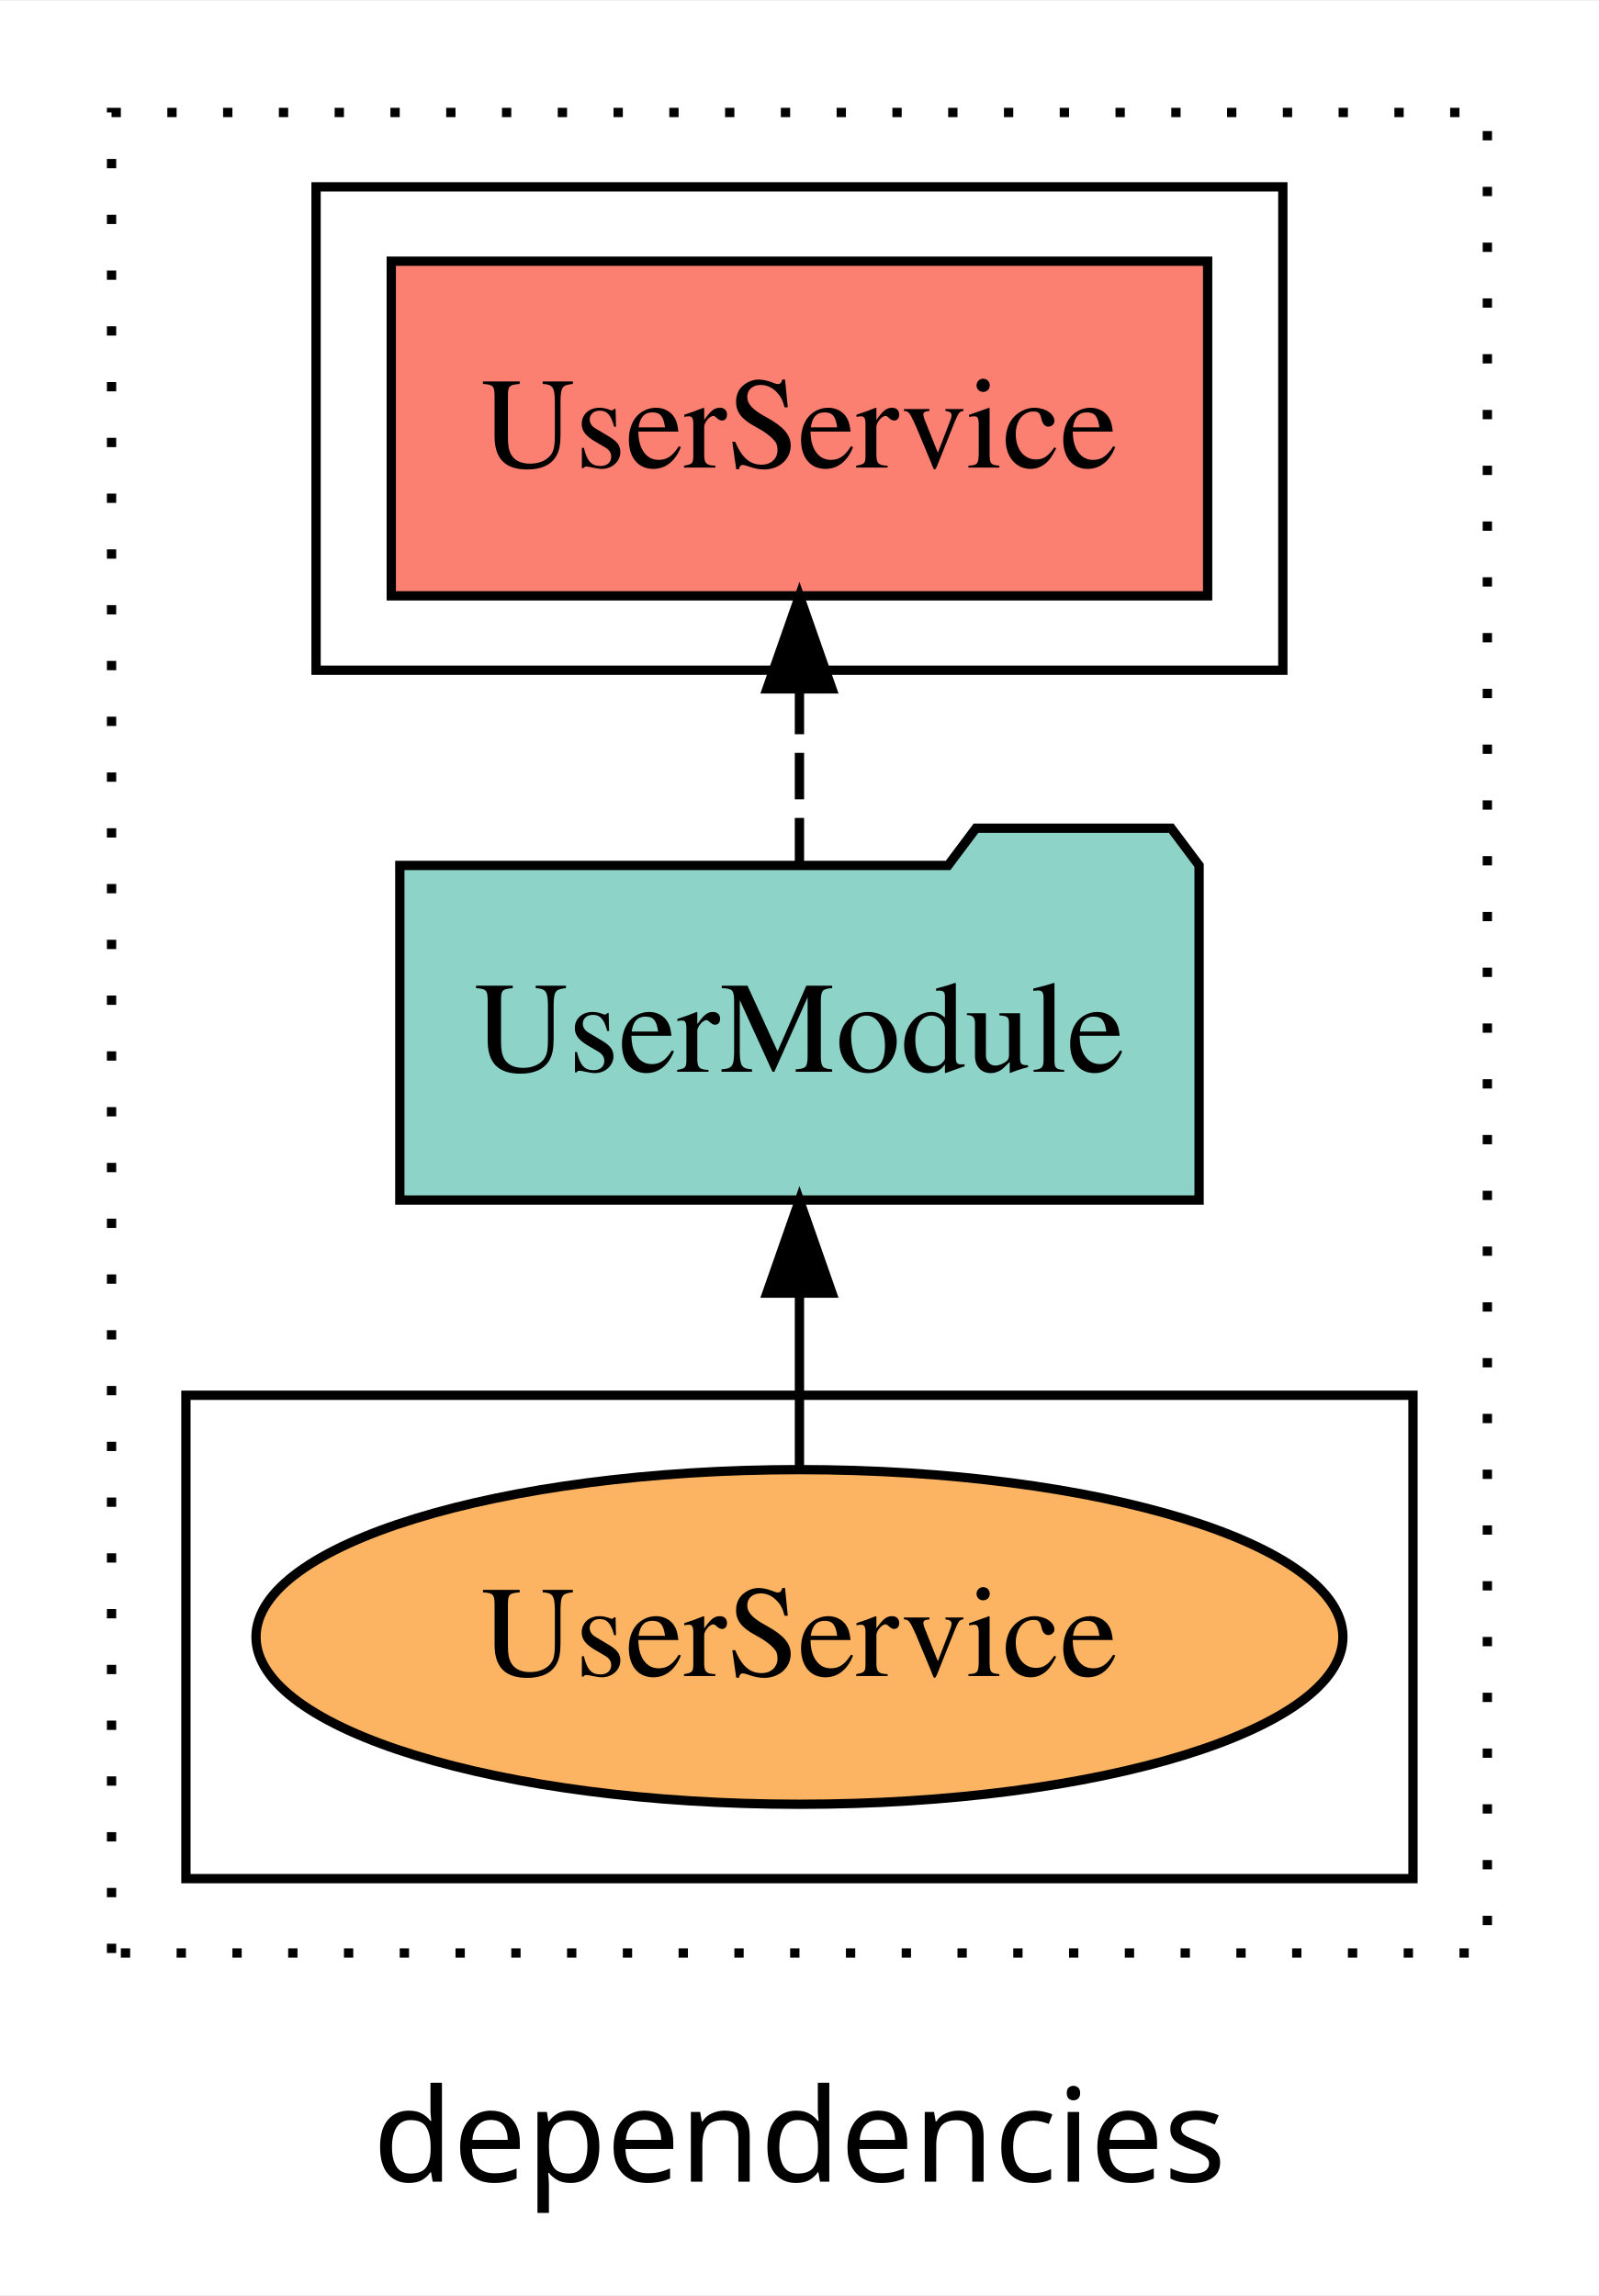
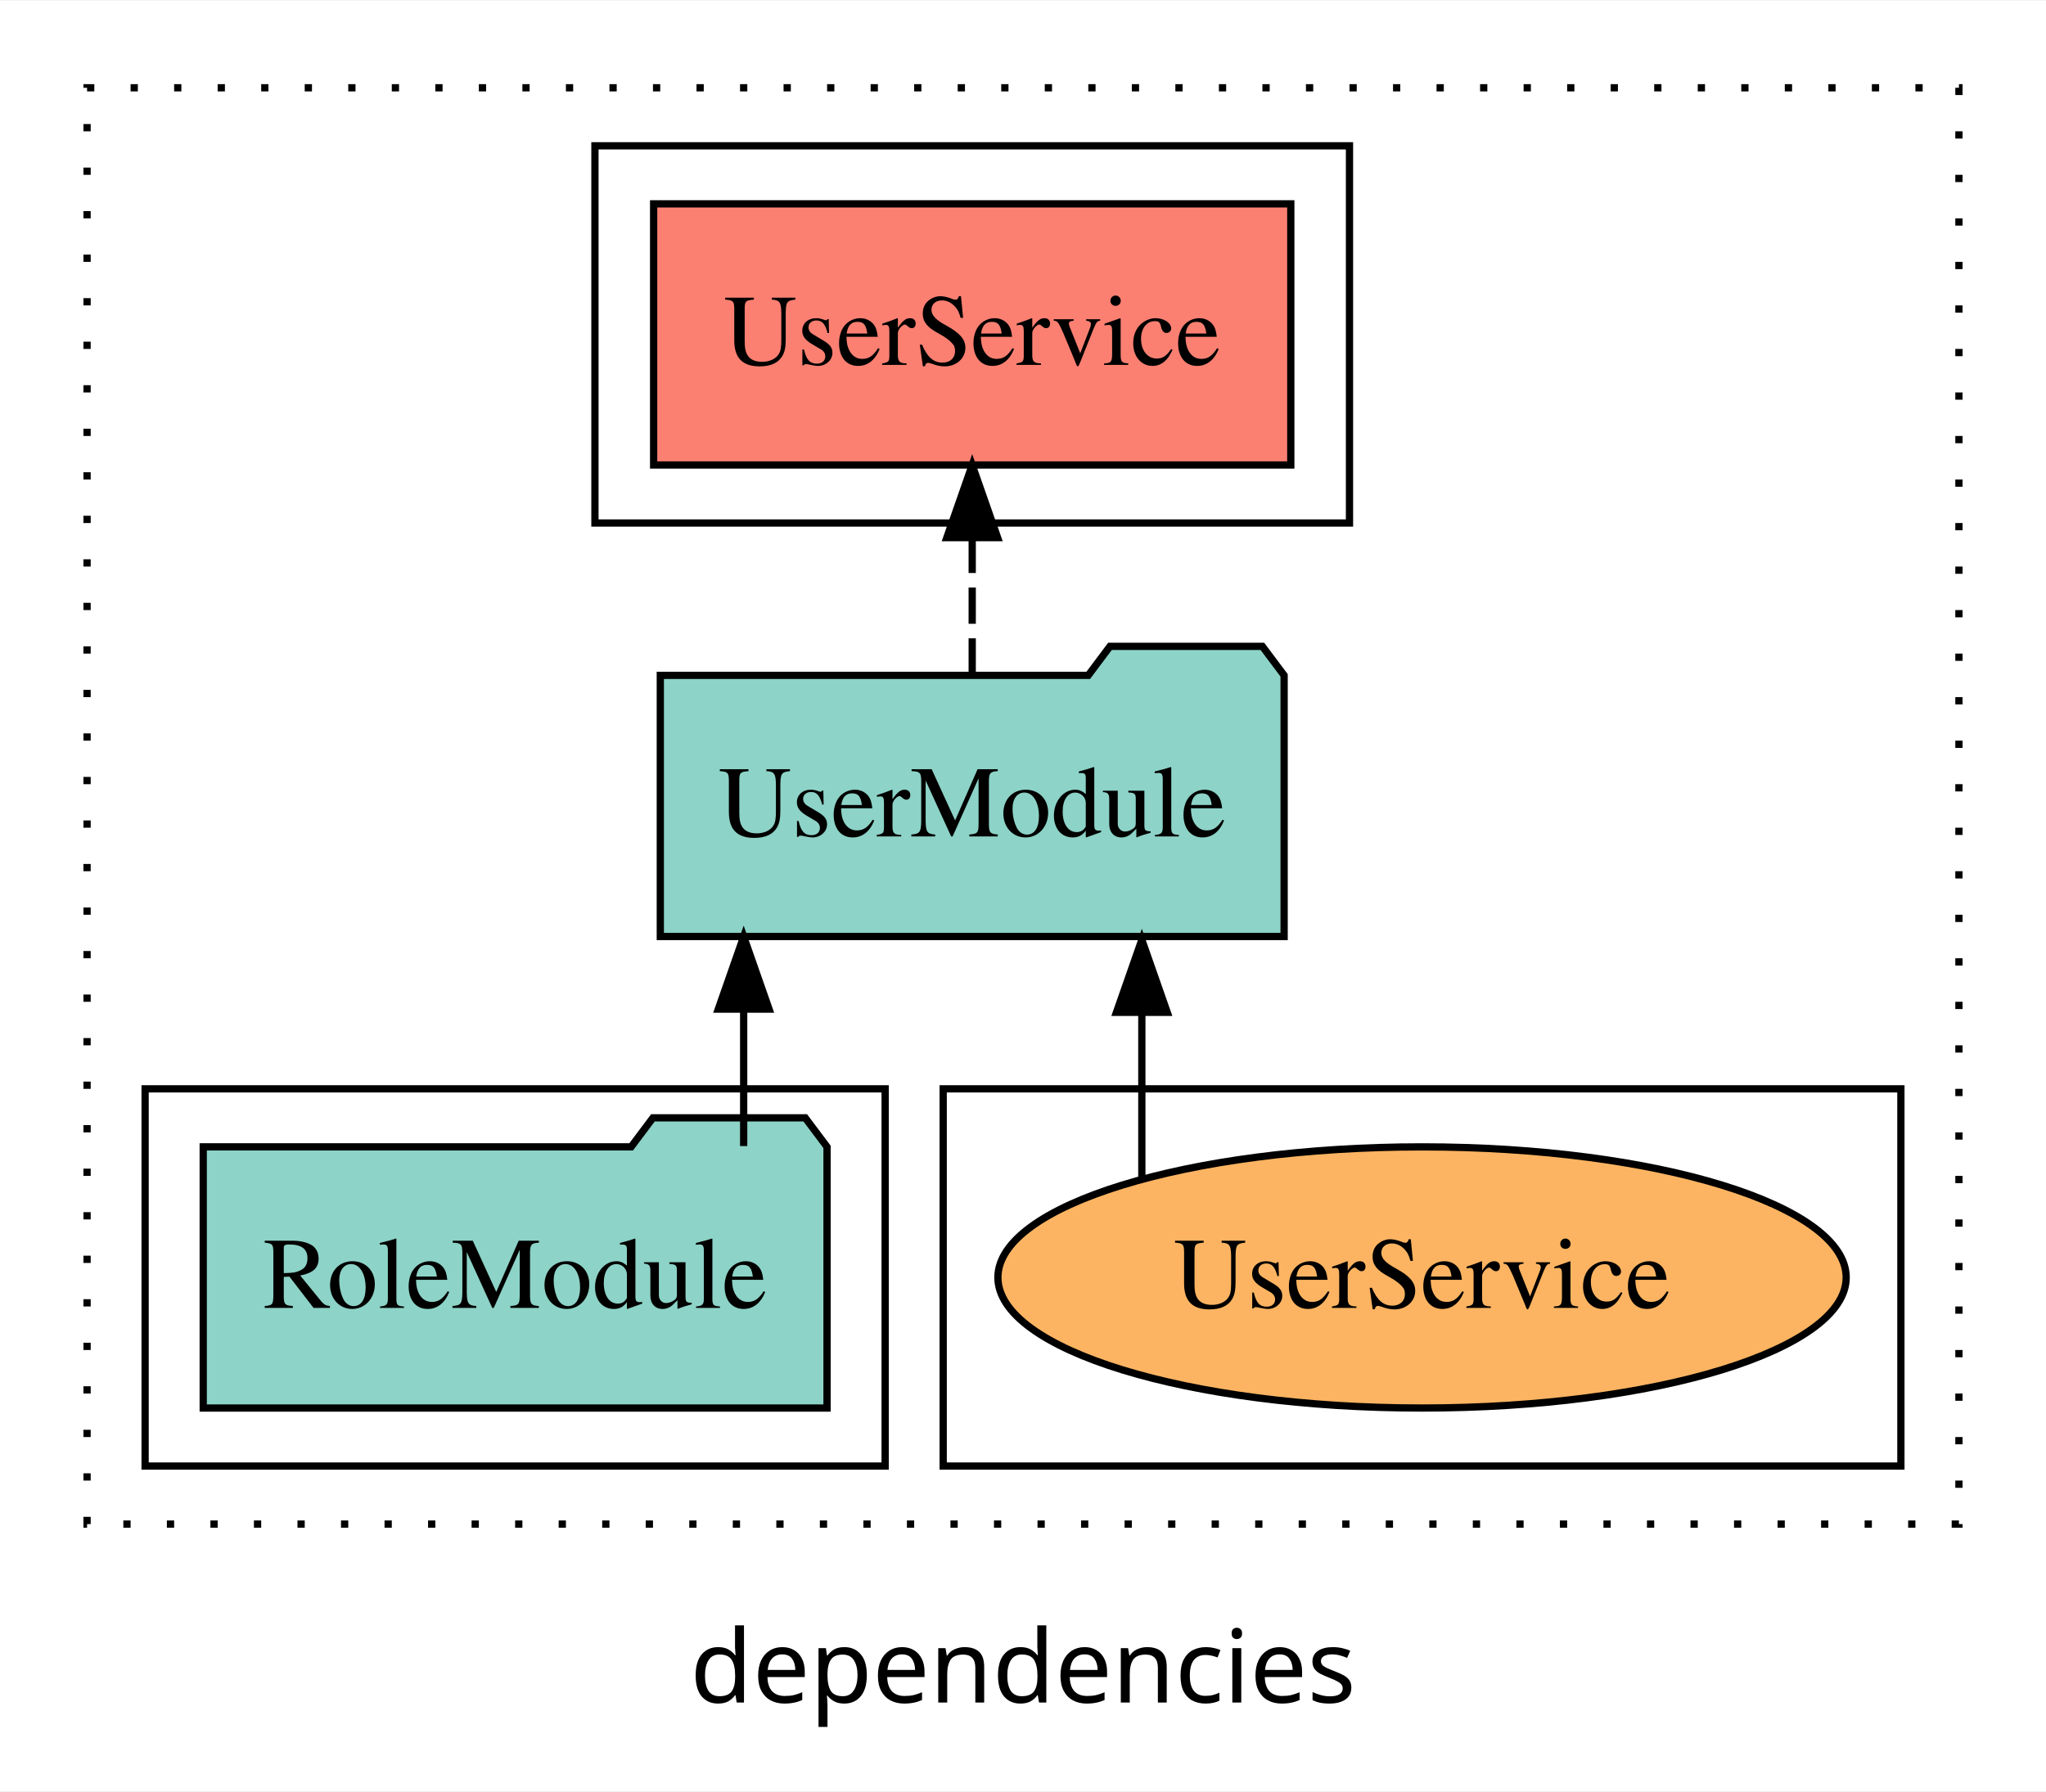
- <svg xmlns="http://www.w3.org/2000/svg" width="172pt" height="247pt" viewBox="0.00 0.00 172.00 246.80">
+ <svg xmlns="http://www.w3.org/2000/svg" width="282pt" height="247pt" viewBox="0.00 0.00 282.00 246.80">
  <g id="graph0" class="graph" transform="scale(1 1) rotate(0) translate(4 242.8)">
-     <polygon fill="white" stroke="transparent" points="-4,4 -4,-242.8 168,-242.8 168,4 -4,4" />
-     <text text-anchor="middle" x="82" y="-8.2" font-family="sans-serif" font-size="14.00">dependencies</text>
+     <polygon fill="white" stroke="transparent" points="-4,4 -4,-242.8 278,-242.8 278,4 -4,4" />
+     <text text-anchor="middle" x="137" y="-8.2" font-family="sans-serif" font-size="14.00">dependencies</text>
    <g id="clust1" class="cluster">
-       <polygon fill="none" stroke="black" stroke-dasharray="1,5" points="8,-32.8 8,-230.8 156,-230.8 156,-32.8 8,-32.8" />
+       <polygon fill="none" stroke="black" stroke-dasharray="1,5" points="8,-32.8 8,-230.8 266,-230.8 266,-32.8 8,-32.8" />
    </g>
    <g id="clust4" class="cluster">
-       <polygon fill="none" stroke="black" points="30,-170.8 30,-222.8 134,-222.8 134,-170.8 30,-170.8" />
+       <polygon fill="none" stroke="black" points="78,-170.8 78,-222.8 182,-222.8 182,-170.8 78,-170.8" />
    </g>
    <g id="clust6" class="cluster">
-       <polygon fill="none" stroke="black" points="16,-40.8 16,-92.8 148,-92.8 148,-40.8 16,-40.8" />
+       <polygon fill="none" stroke="black" points="126,-40.8 126,-92.8 258,-92.8 258,-40.8 126,-40.8" />
+     </g>
+     <g id="clust3" class="cluster">
+       <polygon fill="none" stroke="black" points="16,-40.8 16,-92.8 118,-92.8 118,-40.8 16,-40.8" />
    </g>
    <g id="node1" class="node">
-       <polygon fill="#fb8072" stroke="black" points="125.91,-214.8 38.09,-214.8 38.09,-178.8 125.91,-178.8 125.91,-214.8" />
-       <text text-anchor="middle" x="82" y="-192.6" font-family="Times,serif" font-size="14.00">UserService </text>
+       <polygon fill="#8dd3c7" stroke="black" points="109.99,-84.8 106.99,-88.8 85.99,-88.8 82.99,-84.8 24.01,-84.8 24.01,-48.8 109.99,-48.8 109.99,-84.8" />
+       <text text-anchor="middle" x="67" y="-62.6" font-family="Times,serif" font-size="14.00">RoleModule</text>
    </g>
    <g id="node2" class="node">
-       <polygon fill="#8dd3c7" stroke="black" points="124.99,-149.8 121.99,-153.8 100.99,-153.8 97.99,-149.8 39.01,-149.8 39.01,-113.8 124.99,-113.8 124.99,-149.8" />
-       <text text-anchor="middle" x="82" y="-127.6" font-family="Times,serif" font-size="14.00">UserModule</text>
+       <polygon fill="#8dd3c7" stroke="black" points="172.99,-149.8 169.99,-153.8 148.99,-153.8 145.99,-149.8 87.01,-149.8 87.01,-113.8 172.99,-113.8 172.99,-149.8" />
+       <text text-anchor="middle" x="130" y="-127.6" font-family="Times,serif" font-size="14.00">UserModule</text>
    </g>
    <g id="edge1" class="edge">
-       <path fill="none" stroke="black" stroke-dasharray="5,2" d="M82,-149.91C82,-149.91 82,-168.79 82,-168.79" />
-       <polygon fill="black" stroke="black" points="78.5,-168.79 82,-178.79 85.5,-168.79 78.5,-168.79" />
+       <path fill="none" stroke="black" d="M98.5,-84.91C98.5,-84.91 98.5,-103.79 98.5,-103.79" />
+       <polygon fill="black" stroke="black" points="95,-103.79 98.5,-113.79 102,-103.79 95,-103.79" />
    </g>
    <g id="node3" class="node">
-       <ellipse fill="#fdb462" stroke="black" cx="82" cy="-66.8" rx="58.46" ry="18" />
-       <text text-anchor="middle" x="82" y="-62.6" font-family="Times,serif" font-size="14.00">UserService</text>
+       <polygon fill="#fb8072" stroke="black" points="173.91,-214.8 86.09,-214.8 86.09,-178.8 173.91,-178.8 173.91,-214.8" />
+       <text text-anchor="middle" x="130" y="-192.6" font-family="Times,serif" font-size="14.00">UserService </text>
    </g>
    <g id="edge2" class="edge">
-       <path fill="none" stroke="black" d="M82,-84.91C82,-84.91 82,-103.79 82,-103.79" />
-       <polygon fill="black" stroke="black" points="78.5,-103.79 82,-113.79 85.5,-103.79 78.5,-103.79" />
+       <path fill="none" stroke="black" stroke-dasharray="5,2" d="M130,-149.91C130,-149.91 130,-168.79 130,-168.79" />
+       <polygon fill="black" stroke="black" points="126.5,-168.79 130,-178.79 133.5,-168.79 126.5,-168.79" />
+     </g>
+     <g id="node4" class="node">
+       <ellipse fill="#fdb462" stroke="black" cx="192" cy="-66.8" rx="58.46" ry="18" />
+       <text text-anchor="middle" x="192" y="-62.6" font-family="Times,serif" font-size="14.00">UserService</text>
+     </g>
+     <g id="edge3" class="edge">
+       <path fill="none" stroke="black" d="M153.38,-80.58C153.38,-80.58 153.38,-103.35 153.38,-103.35" />
+       <polygon fill="black" stroke="black" points="149.88,-103.35 153.38,-113.35 156.88,-103.35 149.88,-103.35" />
    </g>
  </g>
</svg>
